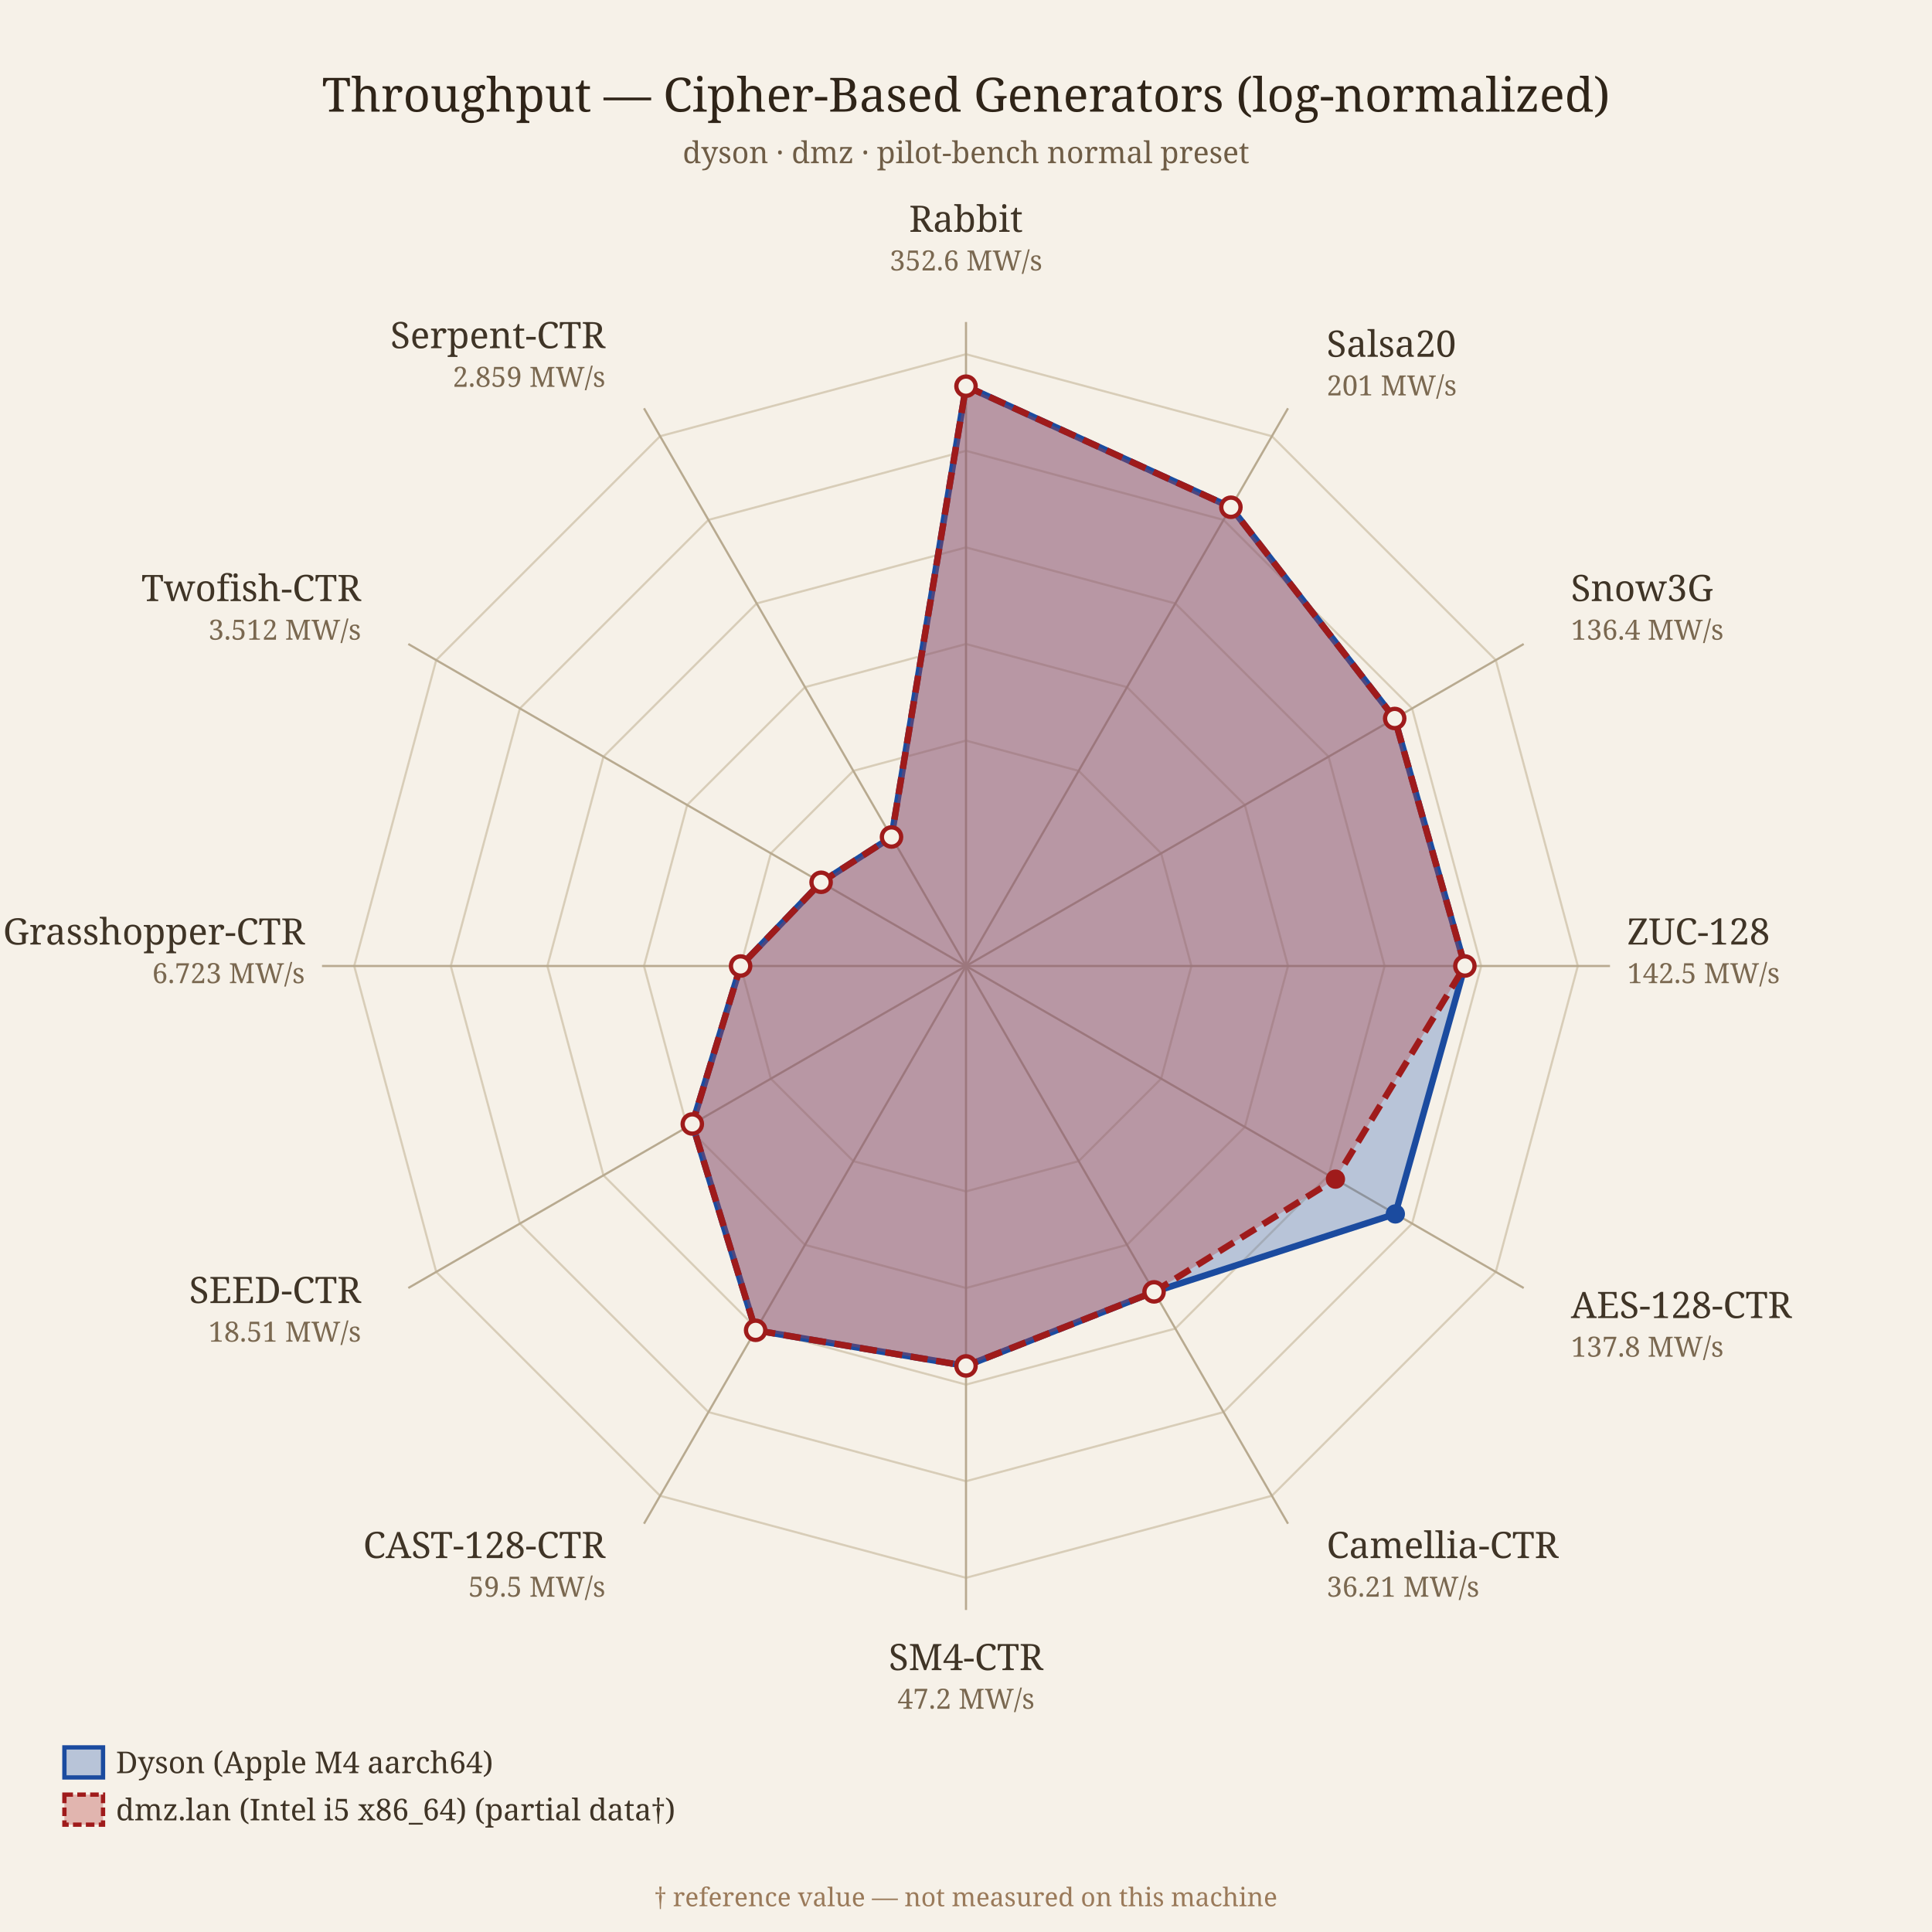
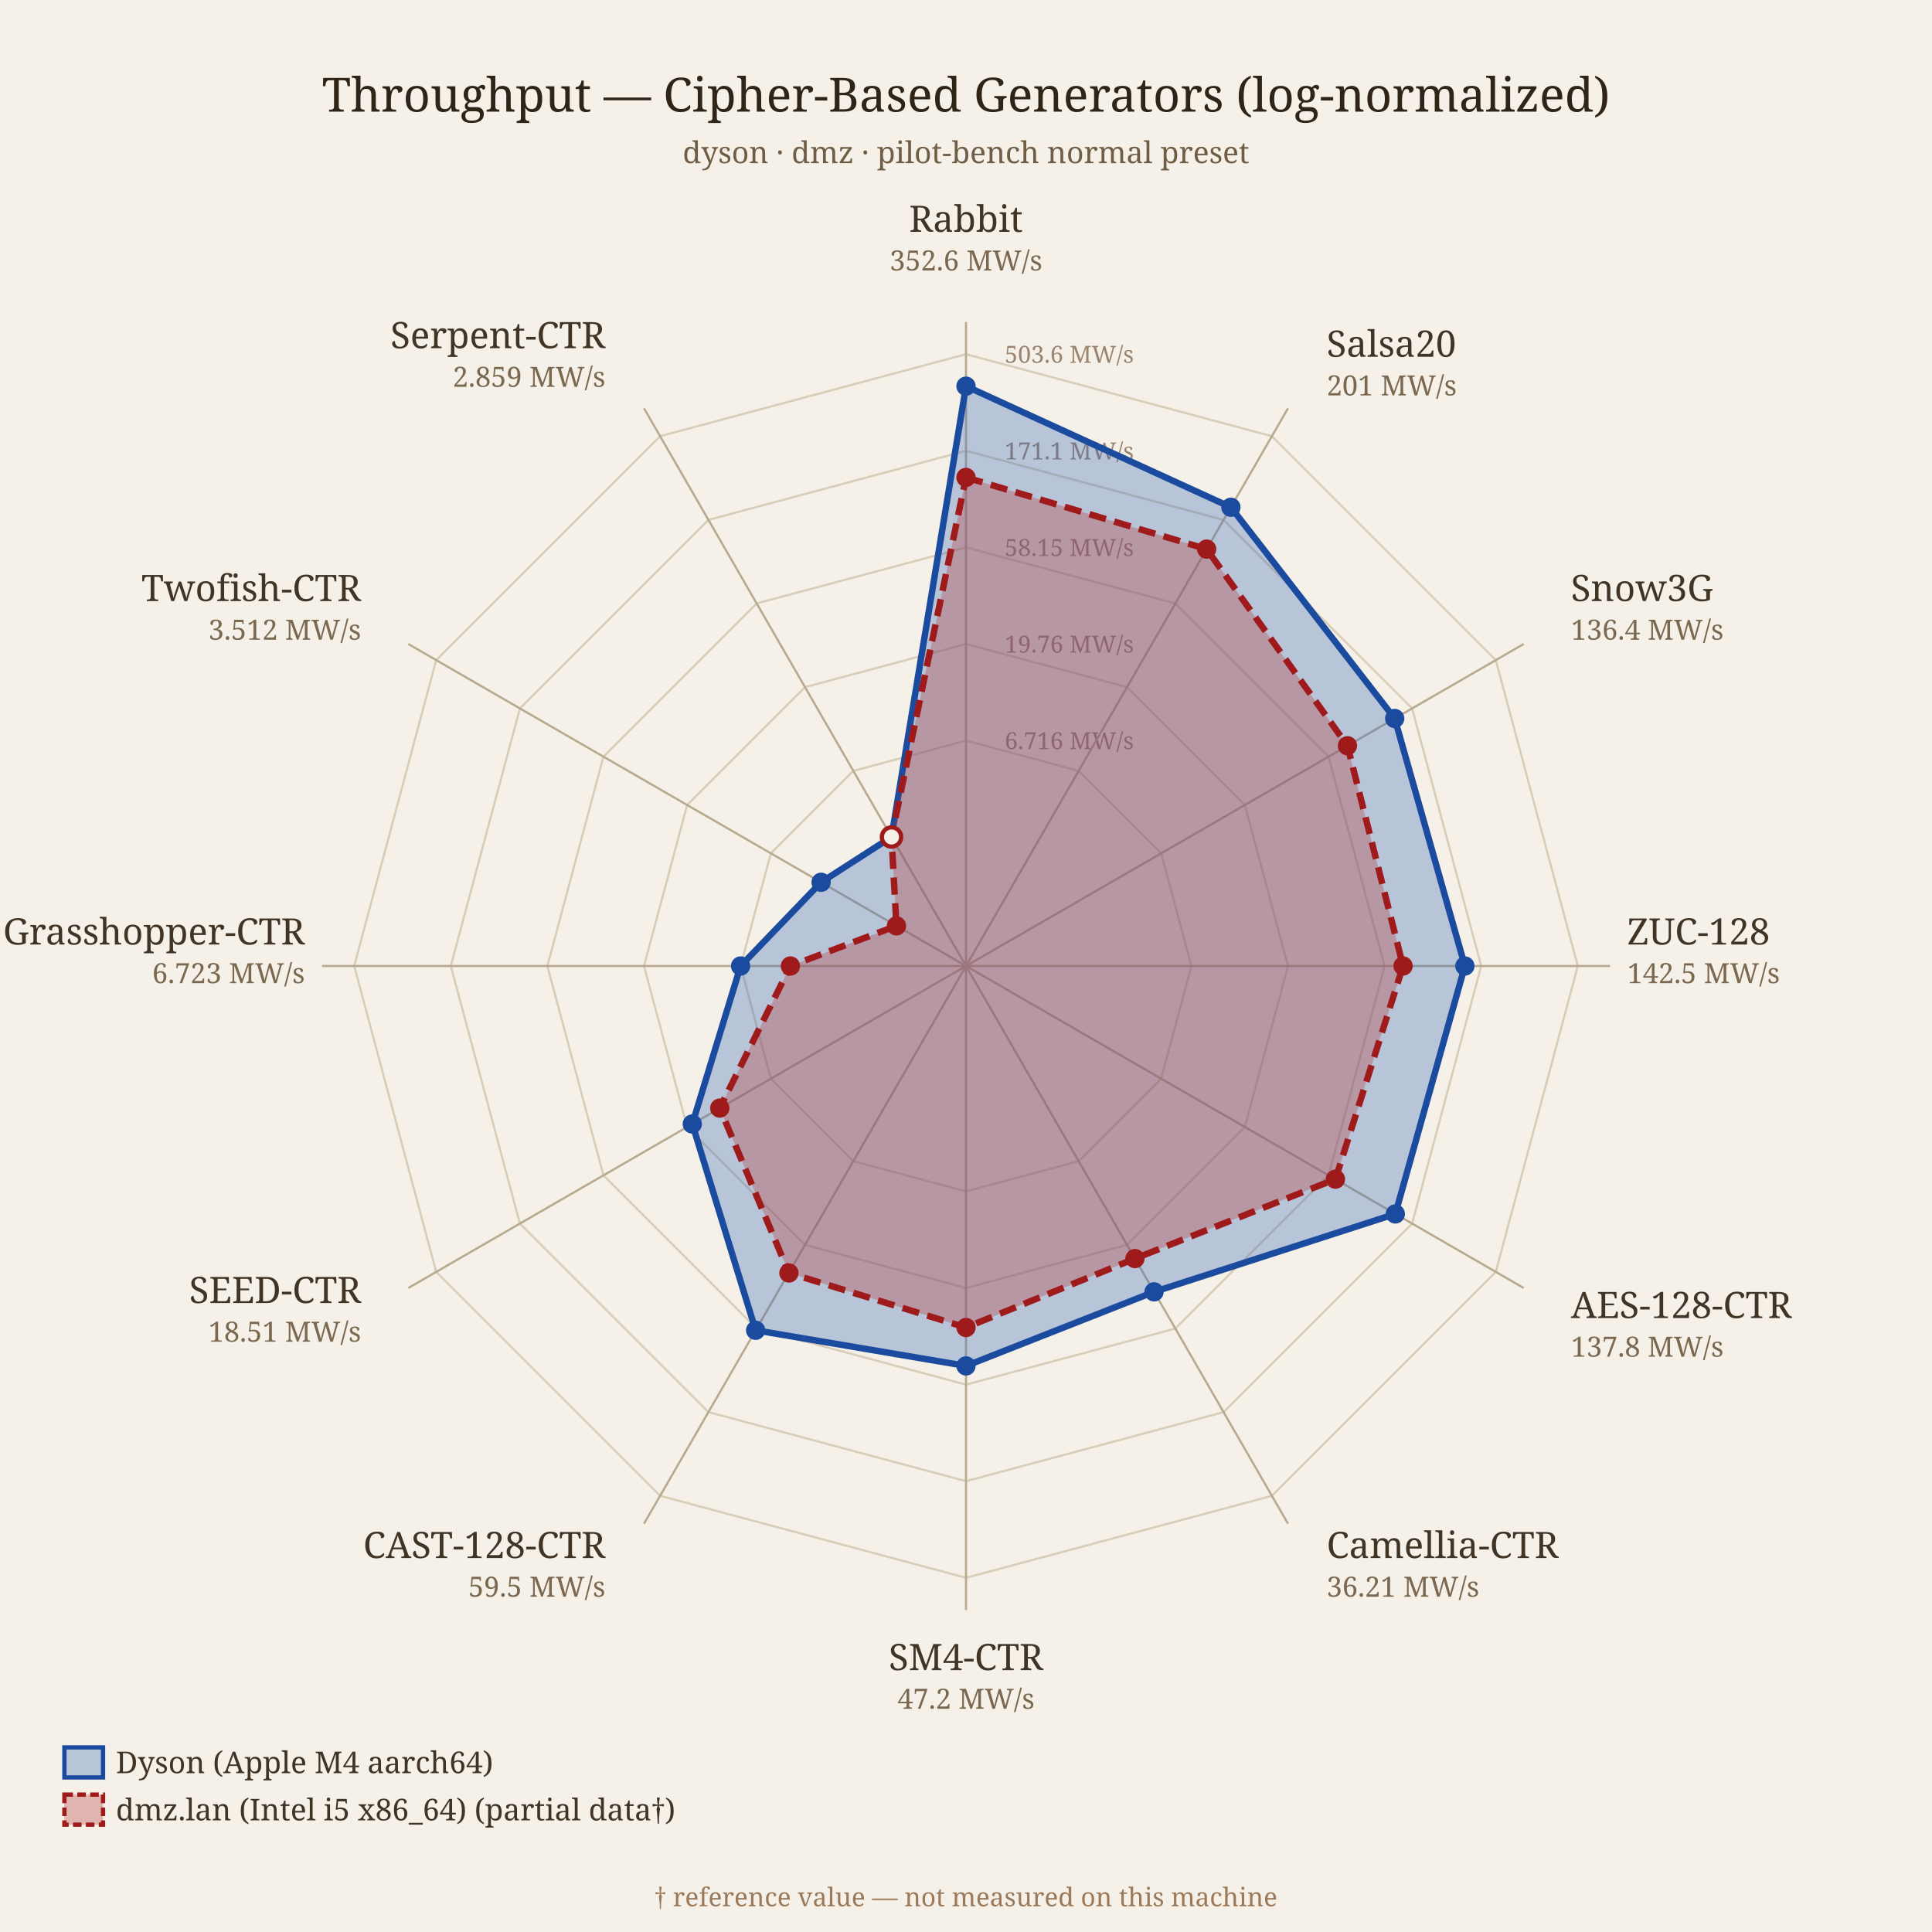
<svg xmlns="http://www.w3.org/2000/svg" width="900" height="900" viewBox="0 0 900 900">
  <rect width="100%" height="100%" fill="#f6f1e8" />
  <g stroke="#d8cdb8" fill="none">
    <polygon points="450.0,345.0 502.5,359.1 540.9,397.5 555.0,450.0 540.9,502.5 502.5,540.9 450.0,555.0 397.5,540.9 359.1,502.5 345.0,450.0 359.1,397.5 397.5,359.1" stroke-width="1" />
    <polygon points="450.0,300.0 525.0,320.1 579.9,375.0 600.0,450.0 579.9,525.0 525.0,579.9 450.0,600.0 375.0,579.9 320.1,525.0 300.0,450.0 320.1,375.0 375.0,320.1" stroke-width="1" />
    <polygon points="450.0,255.0 547.5,281.1 618.9,352.5 645.0,450.0 618.9,547.5 547.5,618.9 450.0,645.0 352.5,618.9 281.1,547.5 255.0,450.0 281.1,352.5 352.5,281.1" stroke-width="1" />
    <polygon points="450.0,210.0 570.0,242.2 657.8,330.0 690.0,450.0 657.8,570.0 570.0,657.8 450.0,690.0 330.0,657.8 242.2,570.0 210.0,450.0 242.2,330.0 330.0,242.2" stroke-width="1" />
    <polygon points="450.0,165.0 592.5,203.2 696.8,307.5 735.0,450.0 696.8,592.5 592.5,696.8 450.0,735.0 307.5,696.8 203.2,592.5 165.0,450.0 203.2,307.5 307.5,203.2" stroke-width="1" />
+   </g>
+   <g font-family="Georgia, serif" font-size="11" fill="#9a8470" text-anchor="middle">
+     <text x="468.0" y="349.0" text-anchor="start">6.716 MW/s</text>
+     <text x="468.0" y="304.0" text-anchor="start">19.76 MW/s</text>
+     <text x="468.0" y="259.0" text-anchor="start">58.15 MW/s</text>
+     <text x="468.0" y="214.0" text-anchor="start">171.1 MW/s</text>
+     <text x="468.0" y="169.0" text-anchor="start">503.6 MW/s</text>
  </g>
  <g stroke="#b8aa90" stroke-width="1">
    <line x1="450" y1="450" x2="450.0" y2="150.0" />
    <line x1="450" y1="450" x2="600.0" y2="190.2" />
    <line x1="450" y1="450" x2="709.8" y2="300.0" />
    <line x1="450" y1="450" x2="750.0" y2="450.0" />
    <line x1="450" y1="450" x2="709.8" y2="600.0" />
    <line x1="450" y1="450" x2="600.0" y2="709.8" />
    <line x1="450" y1="450" x2="450.0" y2="750.0" />
    <line x1="450" y1="450" x2="300.0" y2="709.8" />
    <line x1="450" y1="450" x2="190.2" y2="600.0" />
    <line x1="450" y1="450" x2="150.0" y2="450.0" />
    <line x1="450" y1="450" x2="190.2" y2="300.0" />
    <line x1="450" y1="450" x2="300.0" y2="190.2" />
  </g>
  <polygon points="450.0,179.9 573.4,236.3 649.7,334.7 682.4,450.0 650.0,565.5 537.6,601.8 450.0,636.3 352.0,619.7 322.5,523.6 345.0,450.0 382.5,411.0 415.3,389.9" fill="#3c6bb855" stroke="#1b4b9f" stroke-width="3" />
  <g>
    <circle cx="450.0" cy="179.9" r="4.5" fill="#1b4b9f" />
    <circle cx="573.4" cy="236.3" r="4.5" fill="#1b4b9f" />
    <circle cx="649.7" cy="334.7" r="4.5" fill="#1b4b9f" />
    <circle cx="682.4" cy="450.0" r="4.5" fill="#1b4b9f" />
    <circle cx="650.0" cy="565.5" r="4.5" fill="#1b4b9f" />
    <circle cx="537.6" cy="601.8" r="4.5" fill="#1b4b9f" />
    <circle cx="450.0" cy="636.3" r="4.5" fill="#1b4b9f" />
    <circle cx="352.0" cy="619.7" r="4.5" fill="#1b4b9f" />
    <circle cx="322.5" cy="523.6" r="4.5" fill="#1b4b9f" />
    <circle cx="345.0" cy="450.0" r="4.5" fill="#1b4b9f" />
    <circle cx="382.5" cy="411.0" r="4.5" fill="#1b4b9f" />
    <circle cx="415.3" cy="389.9" r="4.5" fill="#1b4b9f" />
  </g>
-   <polygon points="450.0,179.9 573.4,236.3 649.7,334.7 682.4,450.0 622.1,549.3 537.6,601.8 450.0,636.3 352.0,619.7 322.5,523.6 345.0,450.0 382.5,411.0 415.3,389.9" fill="#b83c3c55" stroke="#9f1b1b" stroke-width="3" stroke-dasharray="8 4" />
+   <polygon points="450.0,222.4 562.1,255.8 627.7,347.4 653.6,450.0 622.1,549.3 528.7,586.3 450.0,618.4 367.5,593.0 335.3,516.2 368.2,450.0 417.6,431.3 415.3,389.9" fill="#b83c3c55" stroke="#9f1b1b" stroke-width="3" stroke-dasharray="8 4" />
  <g>
-     <circle cx="450.0" cy="179.9" r="4.5" fill="#f6f1e8" stroke="#9f1b1b" stroke-width="2" />
-     <circle cx="573.4" cy="236.3" r="4.5" fill="#f6f1e8" stroke="#9f1b1b" stroke-width="2" />
-     <circle cx="649.7" cy="334.7" r="4.5" fill="#f6f1e8" stroke="#9f1b1b" stroke-width="2" />
-     <circle cx="682.4" cy="450.0" r="4.5" fill="#f6f1e8" stroke="#9f1b1b" stroke-width="2" />
+     <circle cx="450.0" cy="222.4" r="4.5" fill="#9f1b1b" />
+     <circle cx="562.1" cy="255.8" r="4.5" fill="#9f1b1b" />
+     <circle cx="627.7" cy="347.4" r="4.5" fill="#9f1b1b" />
+     <circle cx="653.6" cy="450.0" r="4.5" fill="#9f1b1b" />
    <circle cx="622.1" cy="549.3" r="4.5" fill="#9f1b1b" />
-     <circle cx="537.6" cy="601.8" r="4.5" fill="#f6f1e8" stroke="#9f1b1b" stroke-width="2" />
-     <circle cx="450.0" cy="636.3" r="4.5" fill="#f6f1e8" stroke="#9f1b1b" stroke-width="2" />
-     <circle cx="352.0" cy="619.7" r="4.5" fill="#f6f1e8" stroke="#9f1b1b" stroke-width="2" />
-     <circle cx="322.5" cy="523.6" r="4.5" fill="#f6f1e8" stroke="#9f1b1b" stroke-width="2" />
-     <circle cx="345.0" cy="450.0" r="4.5" fill="#f6f1e8" stroke="#9f1b1b" stroke-width="2" />
-     <circle cx="382.5" cy="411.0" r="4.5" fill="#f6f1e8" stroke="#9f1b1b" stroke-width="2" />
+     <circle cx="528.7" cy="586.3" r="4.5" fill="#9f1b1b" />
+     <circle cx="450.0" cy="618.4" r="4.5" fill="#9f1b1b" />
+     <circle cx="367.5" cy="593.0" r="4.5" fill="#9f1b1b" />
+     <circle cx="335.3" cy="516.2" r="4.5" fill="#9f1b1b" />
+     <circle cx="368.2" cy="450.0" r="4.5" fill="#9f1b1b" />
+     <circle cx="417.6" cy="431.3" r="4.5" fill="#9f1b1b" />
    <circle cx="415.3" cy="389.9" r="4.5" fill="#f6f1e8" stroke="#9f1b1b" stroke-width="2" />
  </g>
  <g font-family="Georgia, serif" font-size="17" fill="#3f3426">
    <text x="450.0" y="108.0" text-anchor="middle">Rabbit</text>
    <text x="450.0" y="126.0" text-anchor="middle" font-size="13" fill="#7a6850">352.6 MW/s</text>
    <text x="618.0" y="166.2" text-anchor="start">Salsa20</text>
    <text x="618.0" y="184.2" text-anchor="start" font-size="13" fill="#7a6850">201 MW/s</text>
    <text x="731.8" y="280.0" text-anchor="start">Snow3G</text>
    <text x="731.8" y="298.0" text-anchor="start" font-size="13" fill="#7a6850">136.4 MW/s</text>
    <text x="758.0" y="440.0" text-anchor="start">ZUC-128</text>
    <text x="758.0" y="458.0" text-anchor="start" font-size="13" fill="#7a6850">142.5 MW/s</text>
    <text x="731.8" y="614.0" text-anchor="start">AES-128-CTR</text>
    <text x="731.8" y="632.0" text-anchor="start" font-size="13" fill="#7a6850">137.8 MW/s</text>
    <text x="618.0" y="725.8" text-anchor="start">Camellia-CTR</text>
    <text x="618.0" y="743.8" text-anchor="start" font-size="13" fill="#7a6850">36.21 MW/s</text>
    <text x="450.0" y="778.0" text-anchor="middle">SM4-CTR</text>
    <text x="450.0" y="796.0" text-anchor="middle" font-size="13" fill="#7a6850">47.2 MW/s</text>
    <text x="282.0" y="725.8" text-anchor="end">CAST-128-CTR</text>
    <text x="282.0" y="743.8" text-anchor="end" font-size="13" fill="#7a6850">59.5 MW/s</text>
    <text x="168.2" y="607.0" text-anchor="end">SEED-CTR</text>
    <text x="168.2" y="625.0" text-anchor="end" font-size="13" fill="#7a6850">18.51 MW/s</text>
    <text x="142.0" y="440.0" text-anchor="end">Grasshopper-CTR</text>
    <text x="142.0" y="458.0" text-anchor="end" font-size="13" fill="#7a6850">6.723 MW/s</text>
    <text x="168.2" y="280.0" text-anchor="end">Twofish-CTR</text>
    <text x="168.2" y="298.0" text-anchor="end" font-size="13" fill="#7a6850">3.512 MW/s</text>
    <text x="282.0" y="162.2" text-anchor="end">Serpent-CTR</text>
    <text x="282.0" y="180.2" text-anchor="end" font-size="13" fill="#7a6850">2.859 MW/s</text>
  </g>
  <g font-family="Georgia, serif" font-size="14" fill="#3f3426">
    <rect x="30" y="814" width="18" height="14" fill="#3c6bb855" stroke="#1b4b9f" stroke-width="2" />
    <text x="54" y="826">Dyson (Apple M4 aarch64)</text>
    <rect x="30" y="836" width="18" height="14" fill="#b83c3c55" stroke="#9f1b1b" stroke-width="2" stroke-dasharray="4 2" />
    <text x="54" y="848">dmz.lan (Intel i5 x86_64) (partial data†)</text>
  </g>
  <text x="450" y="52" text-anchor="middle" font-family="Georgia, serif" font-size="22" fill="#2f2418">Throughput — Cipher-Based Generators (log-normalized)</text>
  <text x="450" y="76" text-anchor="middle" font-family="Georgia, serif" font-size="14" fill="#6f5d46">dyson · dmz · pilot-bench normal preset</text>
  <text x="450" y="888" text-anchor="middle" font-family="Georgia, serif" font-size="12" fill="#9a7a5a">† reference value — not measured on this machine</text>
</svg>
